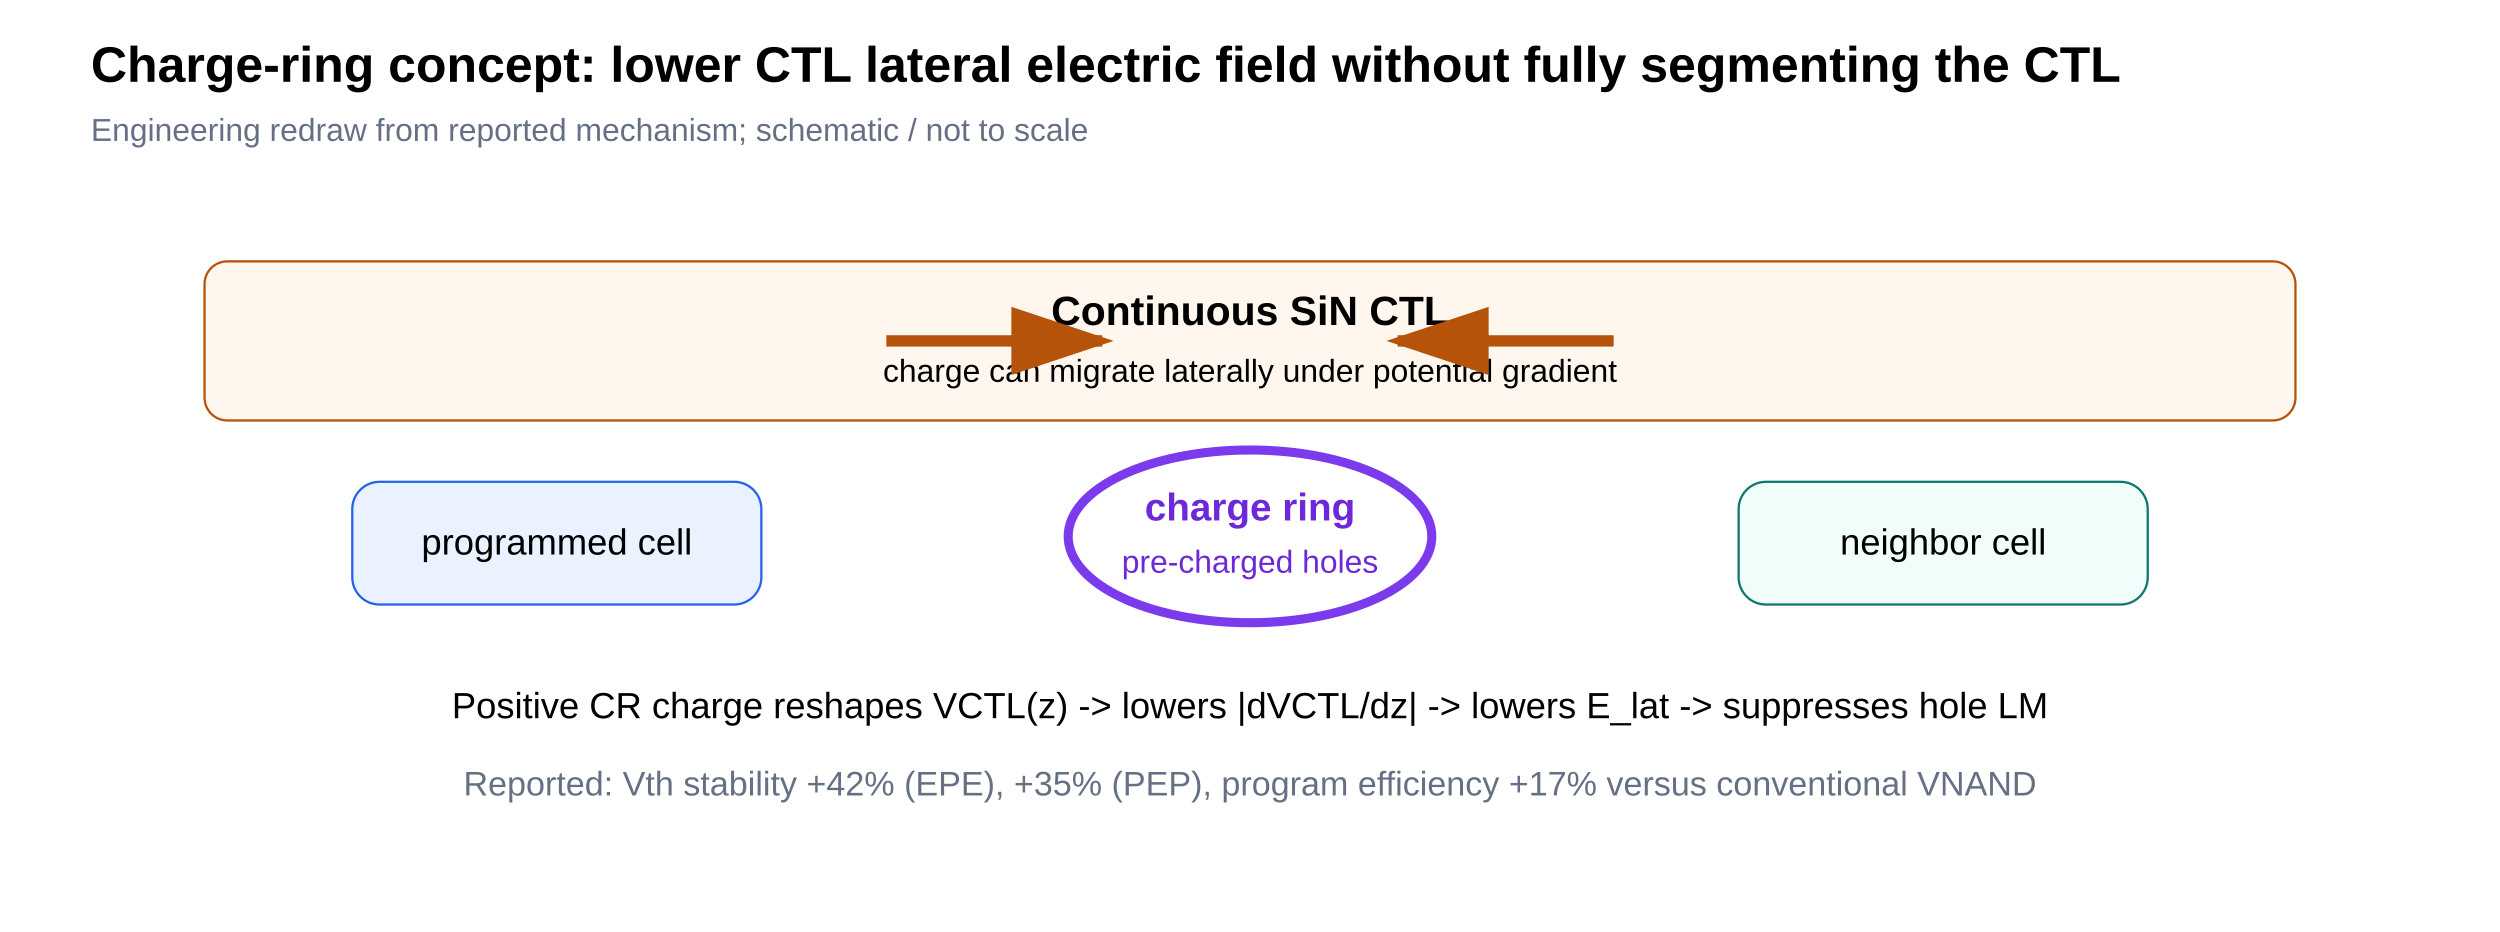
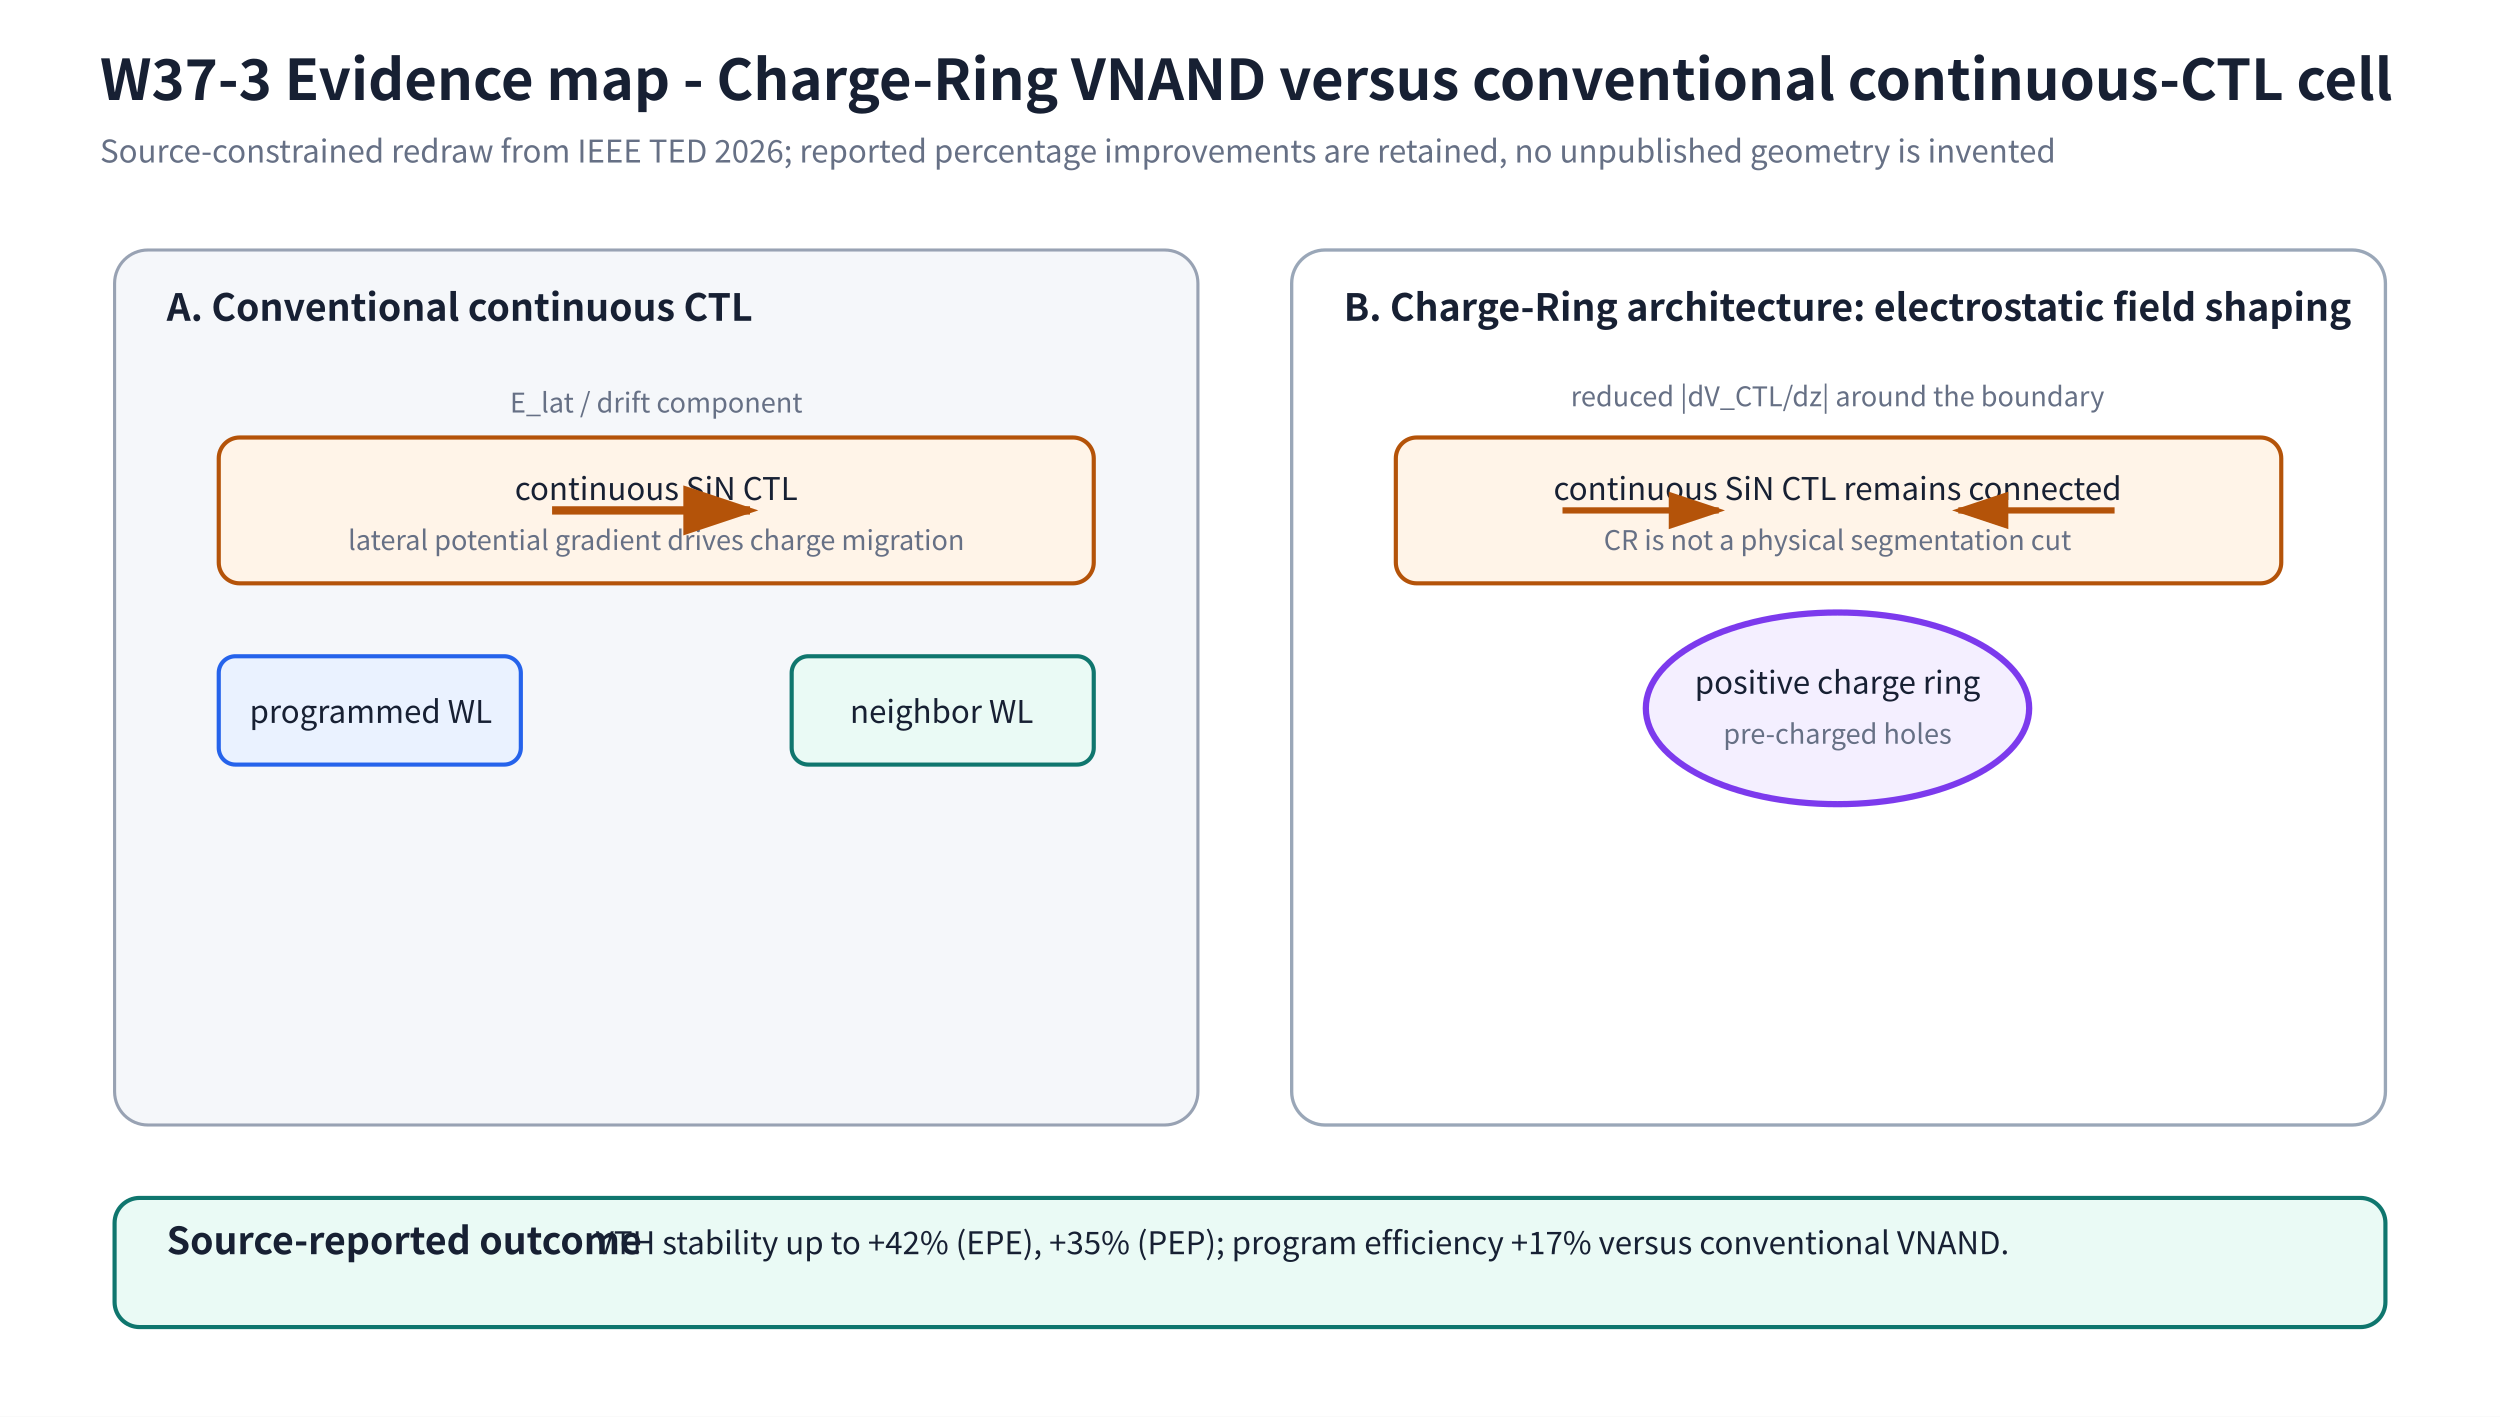
- <svg xmlns="http://www.w3.org/2000/svg" viewBox="0 0 1100 410" role="img" aria-label="Charge-ring VNAND lateral field mitigation schematic">
+ <svg xmlns="http://www.w3.org/2000/svg" viewBox="0 0 1200 680" role="img">
+   <style>
+ text{font-family:"Noto Sans CJK KR","DejaVu Sans",Arial,sans-serif;fill:#172033}.title{font-size:27px;font-weight:800}.sub{font-size:15px;fill:#667085}.h{font-size:18px;font-weight:750}.t{font-size:15px}.s{font-size:13px;fill:#667085}.xs{font-size:12px;fill:#7b8493}
+ .box{fill:#fff;stroke:#9aa7b8;stroke-width:1.6}.blue{fill:#eaf2ff;stroke:#2563eb;stroke-width:2}.orange{fill:#fff4e8;stroke:#b45309;stroke-width:2}.green{fill:#eafaf5;stroke:#0f766e;stroke-width:2}.purple{fill:#f4efff;stroke:#7c3aed;stroke-width:2}.red{fill:#fff0f0;stroke:#c2410c;stroke-width:2}.gray{fill:#f5f7fa;stroke:#98a2b3;stroke-width:1.5}.thin{stroke:#667085;stroke-width:1.5;fill:none}.dash{stroke:#98a2b3;stroke-width:1.5;stroke-dasharray:7 6;fill:none}
+ </style>
  <defs>
-     <marker id="r" markerWidth="10" markerHeight="10" refX="8" refY="3" orient="auto">
+     <marker id="ab" markerWidth="10" markerHeight="10" refX="8" refY="3" orient="auto">
+       <path d="M0,0 L0,6 L9,3 z" fill="#2563eb" />
+     </marker>
+     <marker id="ao" markerWidth="10" markerHeight="10" refX="8" refY="3" orient="auto">
      <path d="M0,0 L0,6 L9,3 z" fill="#b45309" />
    </marker>
+     <marker id="ag" markerWidth="10" markerHeight="10" refX="8" refY="3" orient="auto">
+       <path d="M0,0 L0,6 L9,3 z" fill="#0f766e" />
+     </marker>
+     <marker id="ar" markerWidth="10" markerHeight="10" refX="8" refY="3" orient="auto">
+       <path d="M0,0 L0,6 L9,3 z" fill="#c2410c" />
+     </marker>
  </defs>
-   <rect width="1100" height="410" fill="#fff" />
-   <text x="40" y="36" font-family="Arial" font-size="22" font-weight="700">Charge-ring concept: lower CTL lateral electric field without fully segmenting the CTL</text>
-   <text x="40" y="62" font-family="Arial" font-size="14" fill="#667085">Engineering redraw from reported mechanism; schematic / not to scale</text>
-   <rect x="90" y="115" width="920" height="70" rx="10" fill="#fff7ed" stroke="#b45309" />
-   <text x="550" y="143" text-anchor="middle" font-family="Arial" font-size="18" font-weight="700">Continuous SiN CTL</text>
-   <text x="550" y="168" text-anchor="middle" font-family="Arial" font-size="14">charge can migrate laterally under potential gradient</text>
-   <rect x="155" y="212" width="180" height="54" rx="12" fill="#eaf1ff" stroke="#2563eb" />
-   <text x="245" y="244" text-anchor="middle" font-family="Arial" font-size="16">programmed cell</text>
-   <rect x="765" y="212" width="180" height="54" rx="12" fill="#f0fdfa" stroke="#0f766e" />
-   <text x="855" y="244" text-anchor="middle" font-family="Arial" font-size="16">neighbor cell</text>
-   <ellipse cx="550" cy="236" rx="80" ry="38" fill="#fff" stroke="#7c3aed" stroke-width="4" />
-   <text x="550" y="229" text-anchor="middle" font-family="Arial" font-size="17" font-weight="700" fill="#6d28d9">charge ring</text>
-   <text x="550" y="252" text-anchor="middle" font-family="Arial" font-size="14" fill="#6d28d9">pre-charged holes</text>
-   <path d="M390 150 L485 150" stroke="#b45309" stroke-width="5" marker-end="url(#r)" />
-   <path d="M710 150 L615 150" stroke="#b45309" stroke-width="5" marker-end="url(#r)" />
-   <text x="550" y="316" text-anchor="middle" font-family="Arial" font-size="16">Positive CR charge reshapes VCTL(z) -&gt; lowers |dVCTL/dz| -&gt; lowers E_lat -&gt; suppresses hole LM</text>
-   <text x="550" y="350" text-anchor="middle" font-family="Arial" font-size="15" fill="#667085">Reported: Vth stability +42% (EPE), +35% (PEP), program efficiency +17% versus conventional VNAND</text>
+   <rect width="1200" height="680" fill="#fff" />
+   <text x="48" y="48" class="title">W37-3 Evidence map - Charge-Ring VNAND versus conventional continuous-CTL cell</text>
+   <text x="48" y="78" class="sub">Source-constrained redraw from IEEE TED 2026; reported percentage improvements are retained, no unpublished geometry is invented</text>
+   <rect x="55" y="120" width="520" height="420" rx="16" class="gray" />
+   <text x="80" y="154" class="h">A. Conventional continuous CTL</text>
+   <rect x="105" y="210" width="420" height="70" rx="10" class="orange" />
+   <text x="315" y="240" text-anchor="middle" class="t">continuous SiN CTL</text>
+   <text x="315" y="264" text-anchor="middle" class="s">lateral potential gradient drives charge migration</text>
+   <rect x="105" y="315" width="145" height="52" rx="8" class="blue" />
+   <text x="178" y="347" text-anchor="middle" class="t">programmed WL</text>
+   <rect x="380" y="315" width="145" height="52" rx="8" class="green" />
+   <text x="452" y="347" text-anchor="middle" class="t">neighbor WL</text>
+   <path d="M265 245 L360 245" stroke="#b45309" stroke-width="4" marker-end="url(#ao)" />
+   <text x="315" y="198" text-anchor="middle" class="s">E_lat / drift component</text>
+   <rect x="620" y="120" width="525" height="420" rx="16" class="box" />
+   <text x="645" y="154" class="h">B. Charge-Ring architecture: electrostatic field shaping</text>
+   <rect x="670" y="210" width="425" height="70" rx="10" class="orange" />
+   <text x="882" y="240" text-anchor="middle" class="t">continuous SiN CTL remains connected</text>
+   <text x="882" y="264" text-anchor="middle" class="s">CR is not a physical segmentation cut</text>
+   <ellipse cx="882" cy="340" rx="92" ry="46" fill="#f4efff" stroke="#7c3aed" stroke-width="3" />
+   <text x="882" y="333" text-anchor="middle" class="t">positive charge ring</text>
+   <text x="882" y="357" text-anchor="middle" class="s">pre-charged holes</text>
+   <path d="M750 245 L825 245" stroke="#b45309" stroke-width="3" marker-end="url(#ao)" />
+   <path d="M1015 245 L940 245" stroke="#b45309" stroke-width="3" marker-end="url(#ao)" />
+   <text x="882" y="195" text-anchor="middle" class="s">reduced |dV_CTL/dz| around the boundary</text>
+   <rect x="55" y="575" width="1090" height="62" rx="12" class="green" />
+   <text x="80" y="602" class="h">Source-reported outcome</text>
+   <text x="286" y="602" class="t">VTH stability up to +42% (EPE), +35% (PEP); program efficiency +17% versus conventional VNAND.</text>
</svg>
